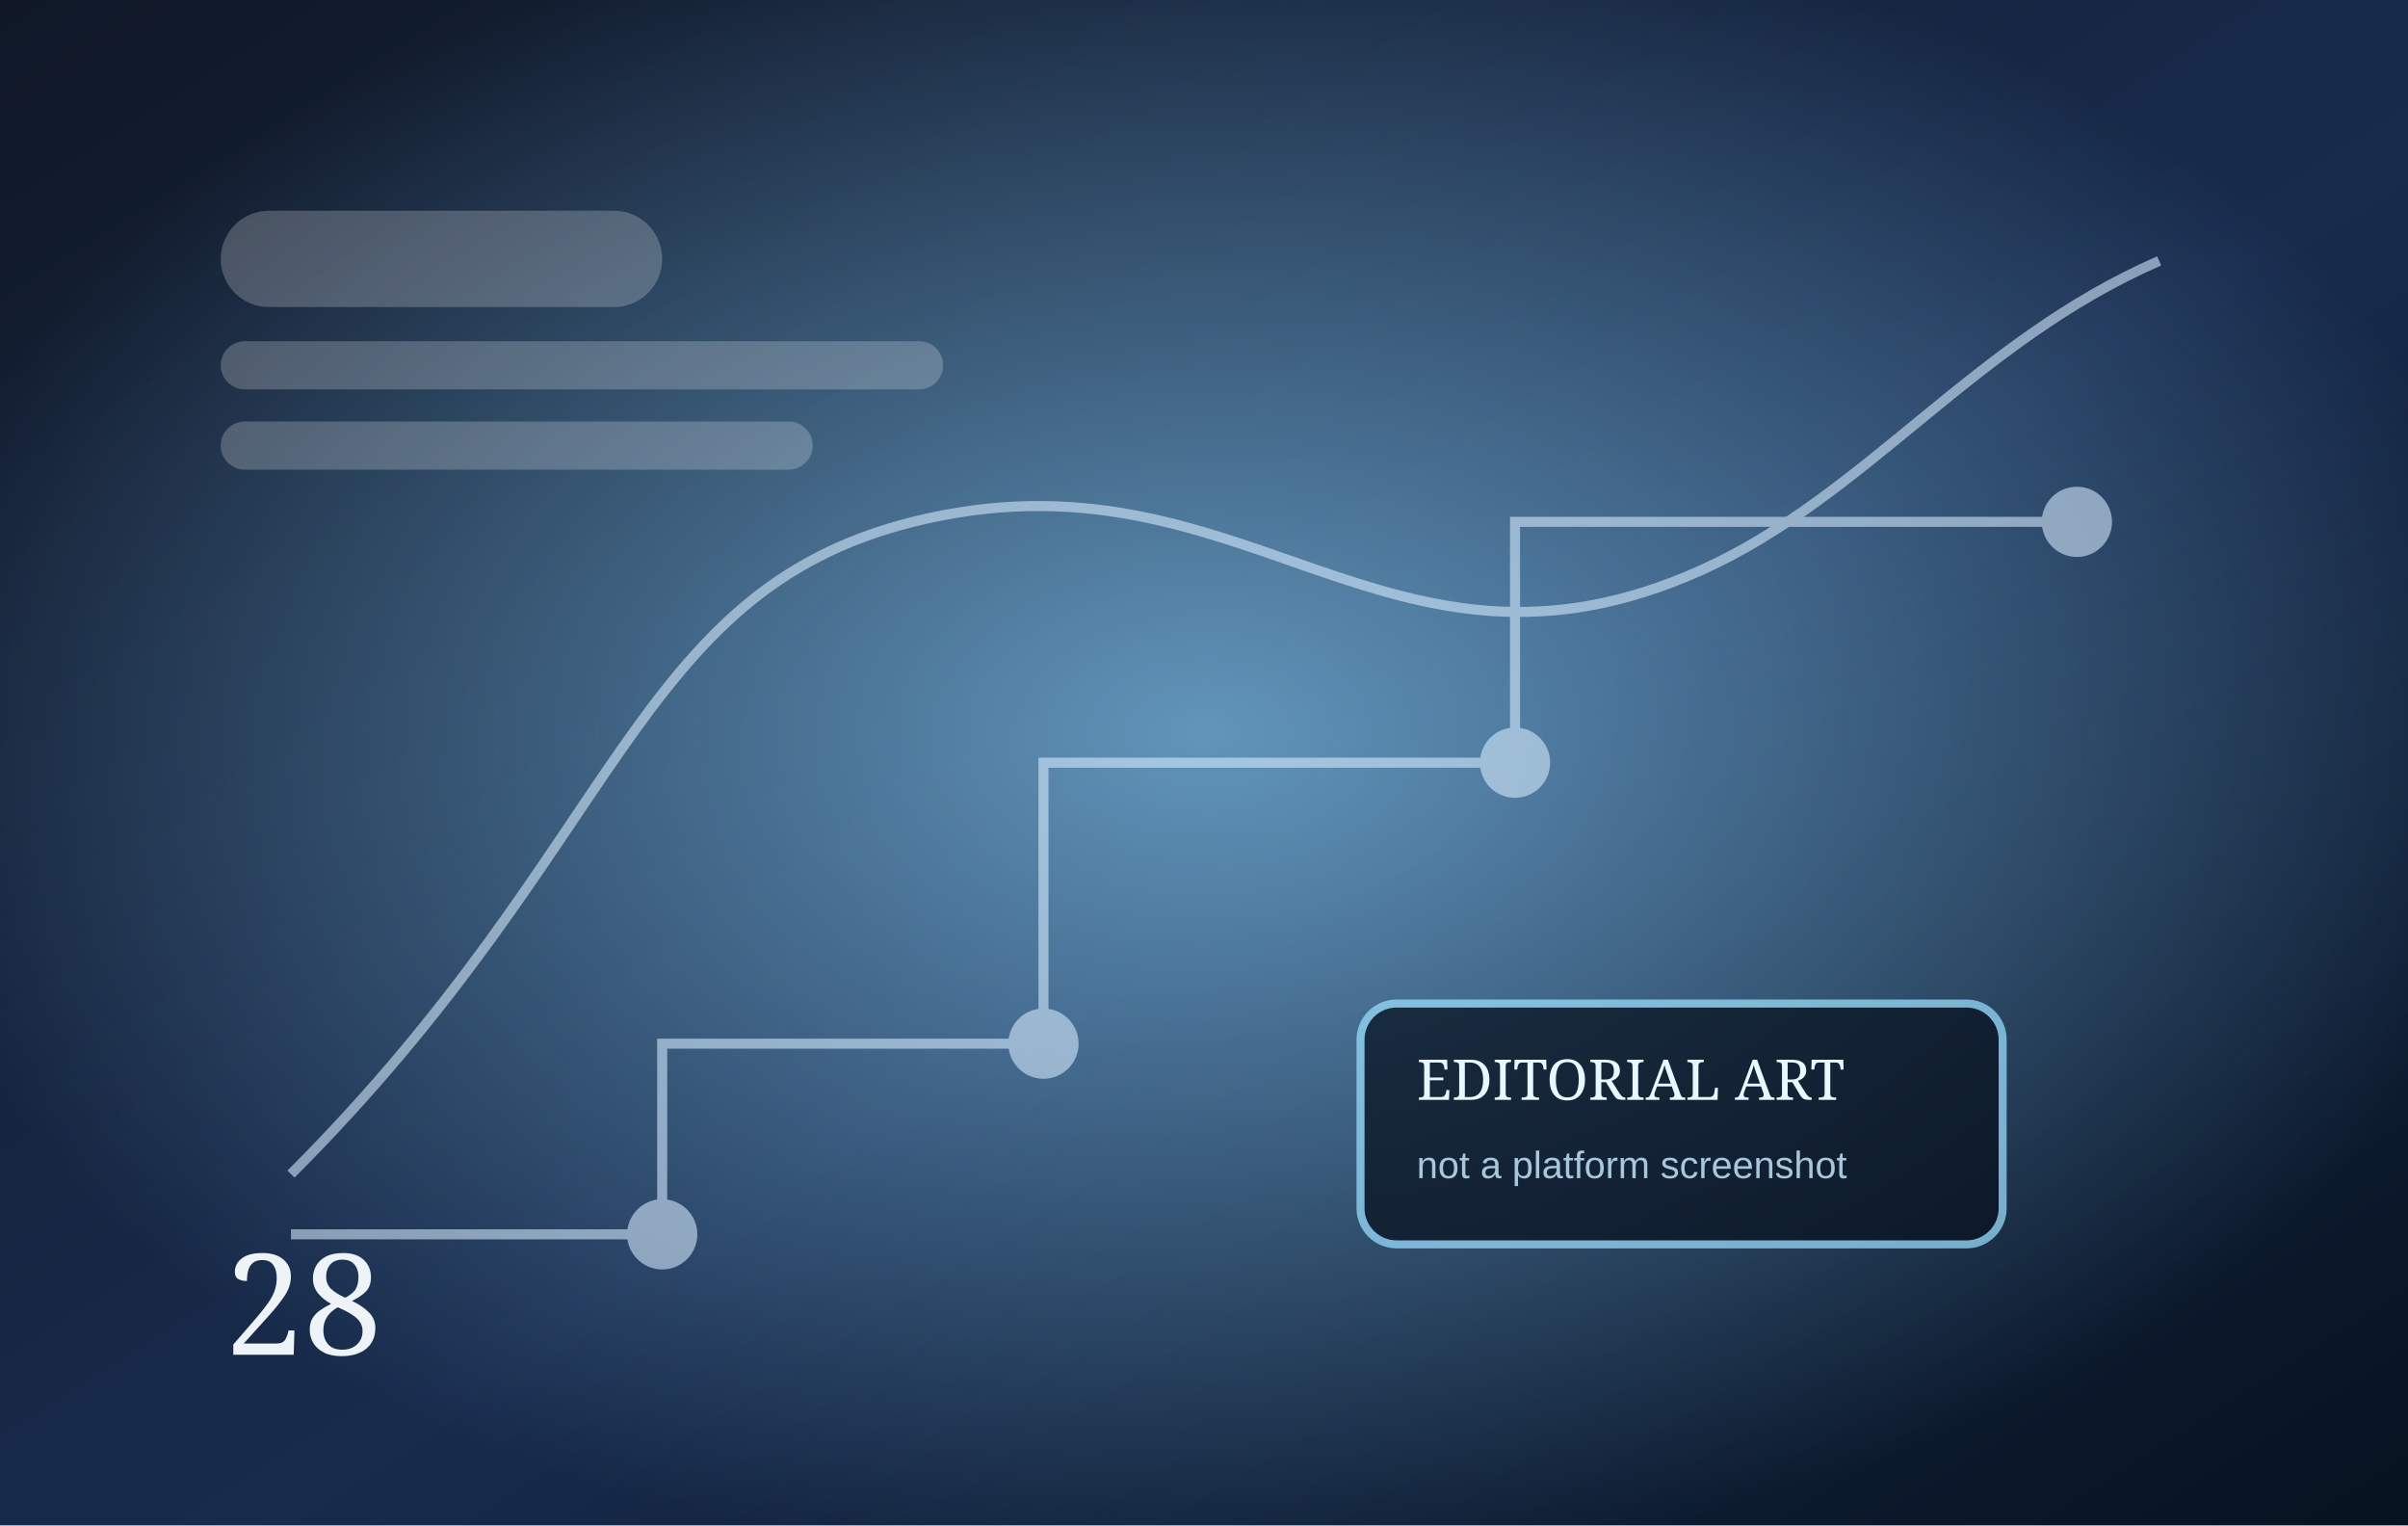
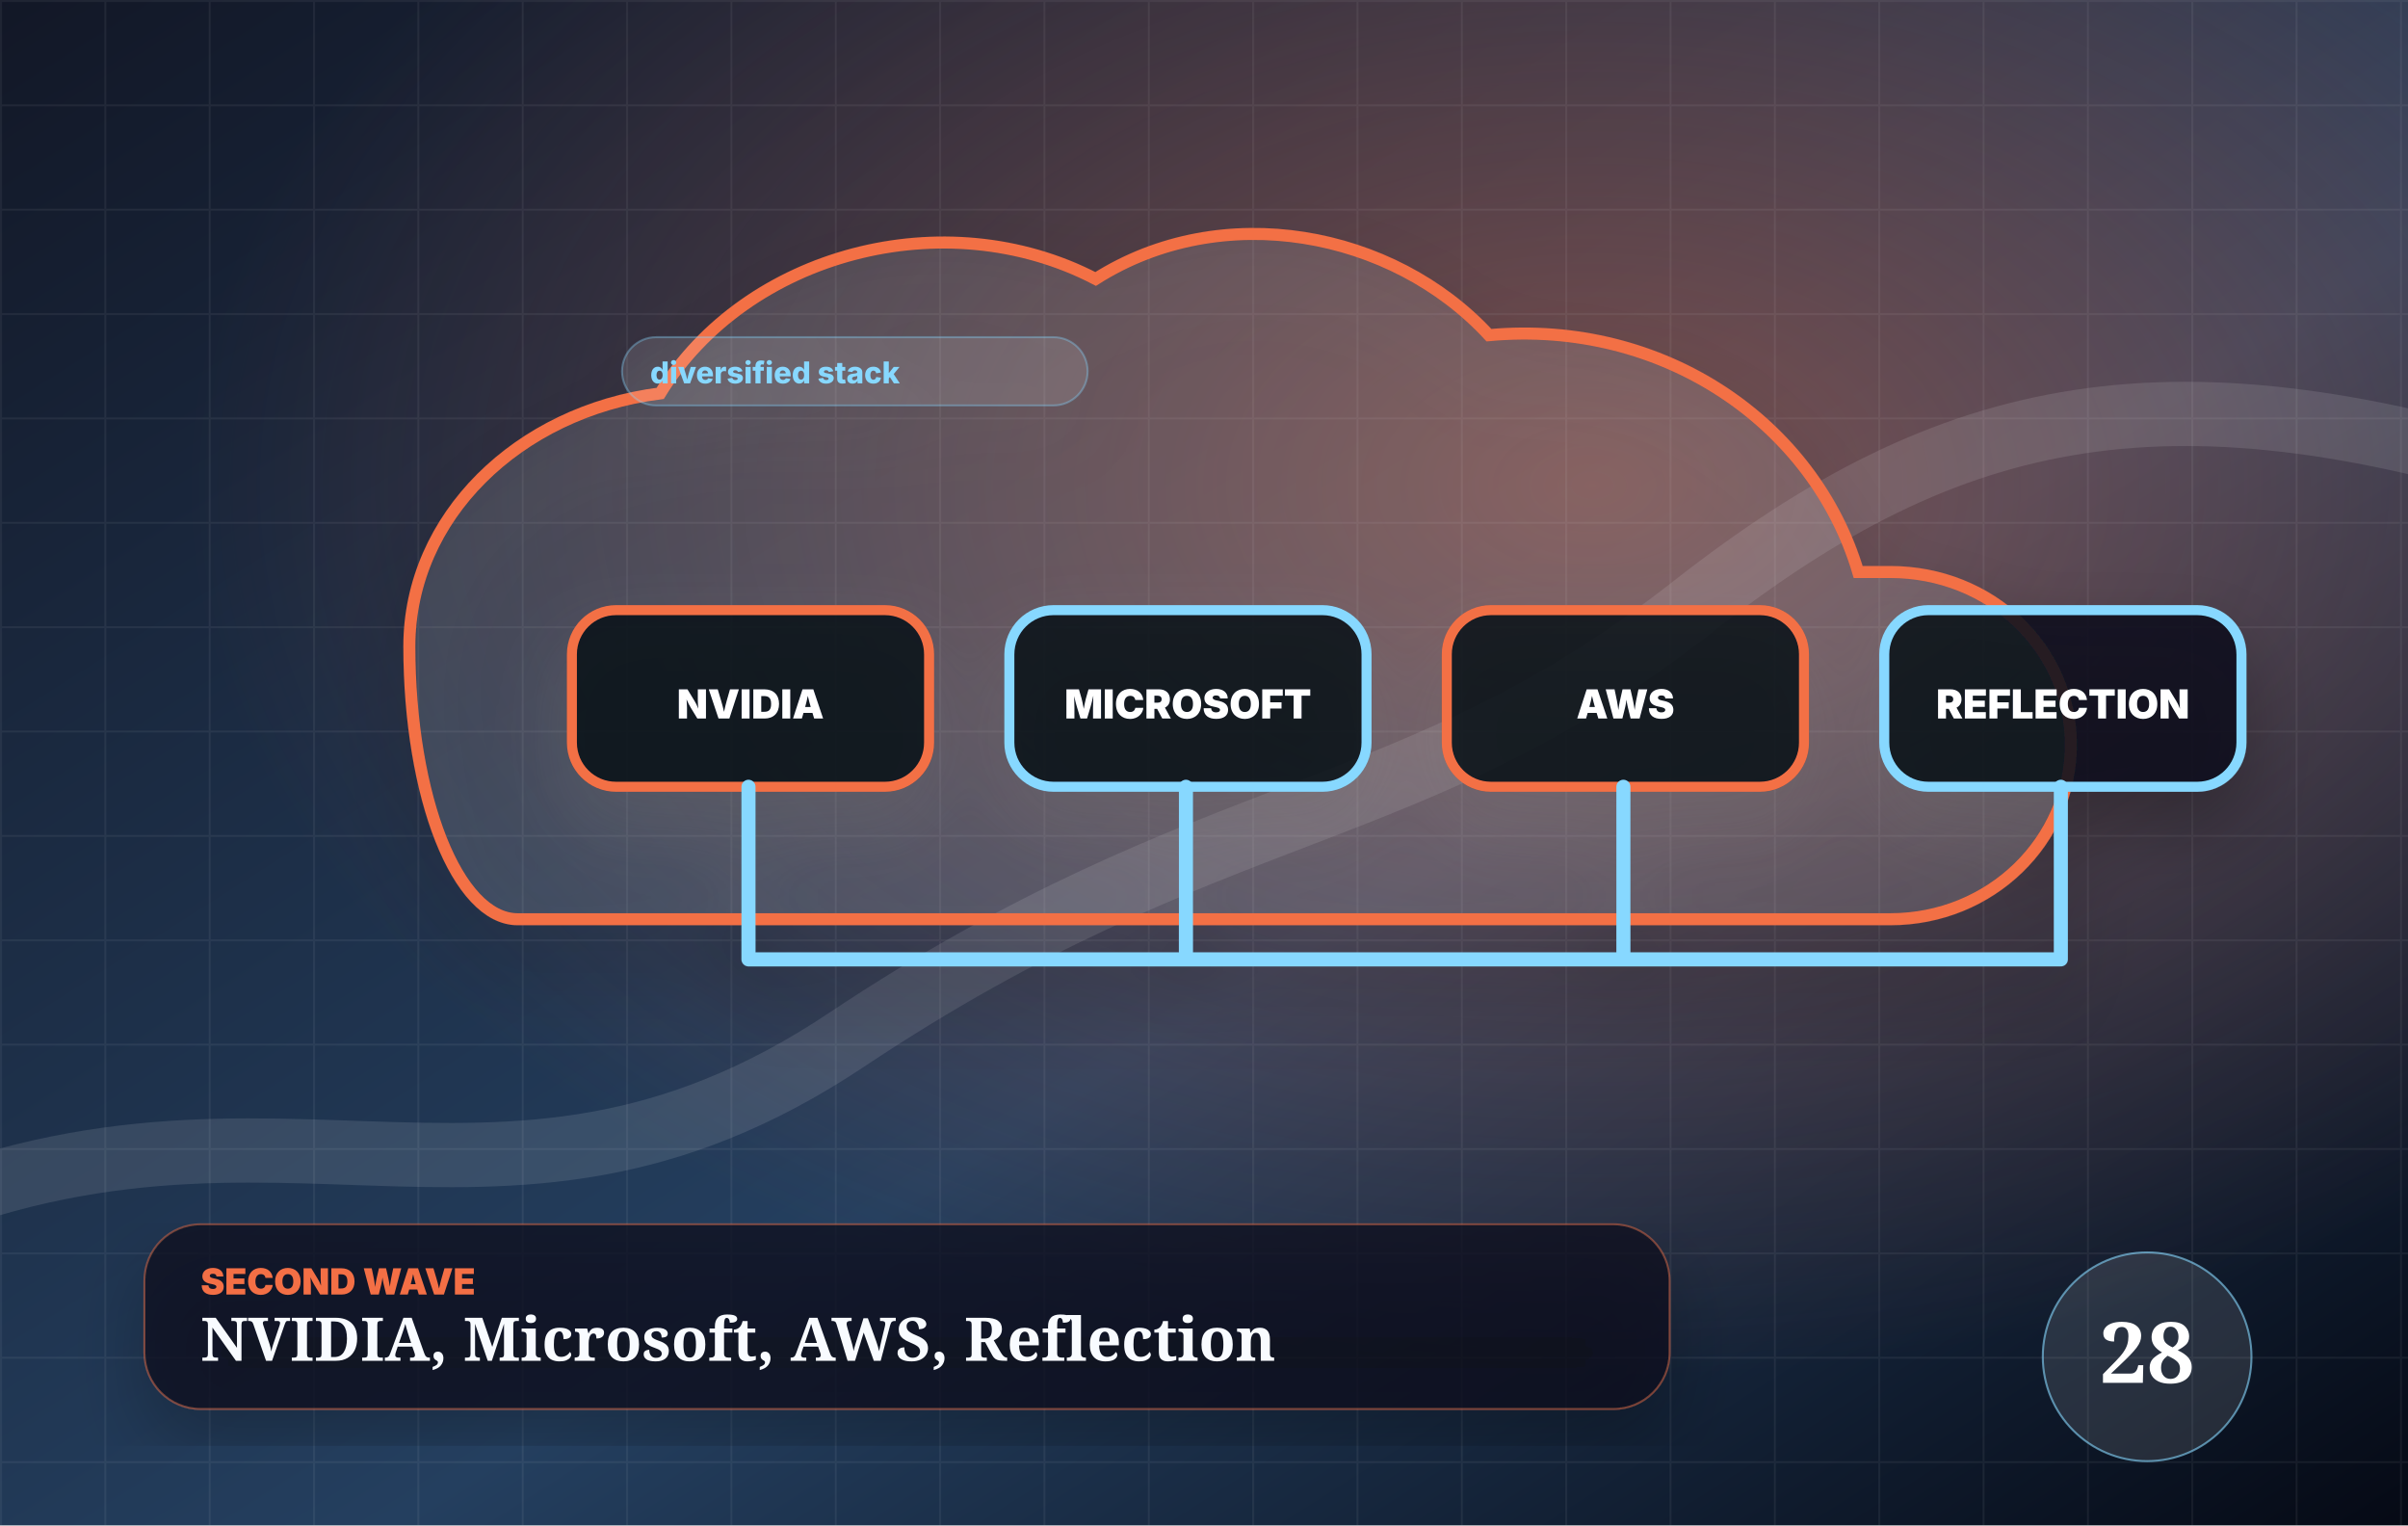
- <svg xmlns="http://www.w3.org/2000/svg" width="1200" height="760" viewBox="0 0 1200 760" role="img" aria-labelledby="title desc">
+ <svg xmlns="http://www.w3.org/2000/svg" width="1200" height="760" viewBox="0 0 1200 760" role="img" aria-labelledby="title-28 desc-28">
  <defs>
-     <linearGradient id="g" x1="0" y1="0" x2="1" y2="1">
-       <stop offset="0" stop-color="#101827" />
-       <stop offset="0.55" stop-color="#182b4d" />
-       <stop offset="1" stop-color="#06121f" />
+     <linearGradient id="bg-28" x1="0" y1="0" x2="1" y2="1">
+       <stop offset="0" stop-color="#121726" />
+       <stop offset="0.58" stop-color="#243f5f" />
+       <stop offset="1" stop-color="#050914" />
    </linearGradient>
-     <radialGradient id="r" cx="50%" cy="48%" r="55%">
-       <stop offset="0" stop-color="#8fd7ff" stop-opacity="0.62" />
-       <stop offset="1" stop-color="#8fd7ff" stop-opacity="0" />
+     <radialGradient id="glow-28" cx="66%" cy="32%" r="58%">
+       <stop offset="0" stop-color="#f36f45" stop-opacity="0.42" />
+       <stop offset="1" stop-color="#f36f45" stop-opacity="0" />
    </radialGradient>
+     <pattern id="grid-28" width="52" height="52" patternUnits="userSpaceOnUse">
+       <path d="M52 0H0V52" fill="none" stroke="#ffffff" stroke-opacity="0.055" stroke-width="2" />
+     </pattern>
+     <filter id="soft-28" x="-20%" y="-20%" width="140%" height="140%">
+       <feDropShadow dx="0" dy="18" stdDeviation="18" flood-color="#000000" flood-opacity="0.32" />
+     </filter>
  </defs>
-   <rect width="1200" height="760" fill="url(#g)" />
-   <rect width="1200" height="760" fill="url(#r)" />
-   <g opacity="0.58" stroke="#d7ecff" stroke-width="5" fill="none">
-     <path d="M145 585 C310 420 315 295 455 260 C620 219 690 355 848 284 C930 247 984 170 1076 130" />
-     <path d="M145 615 L330 615 L330 520 L520 520 L520 380 L755 380 L755 260 L1035 260" />
-     <circle cx="330" cy="615" r="15" fill="#d7ecff" />
-     <circle cx="520" cy="520" r="15" fill="#d7ecff" />
-     <circle cx="755" cy="380" r="15" fill="#d7ecff" />
-     <circle cx="1035" cy="260" r="15" fill="#d7ecff" />
+   <rect width="1200" height="760" fill="url(#bg-28)" />
+   <rect width="1200" height="760" fill="url(#glow-28)" />
+   <rect width="1200" height="760" fill="url(#grid-28)" />
+   <path d="M-80 620C130 515 242 638 422 518C605 396 704 412 844 302C973 201 1082 178 1280 242" fill="none" stroke="#ffffff" stroke-opacity="0.11" stroke-width="32" />
+   <g filter="url(#soft-28)">
+     <path d="M258 458h684c50 0 90-39 90-87s-40-86-90-86h-16c-22-74-97-126-184-118-48-52-133-68-196-28-75-39-174-13-217 57-71 9-125 62-125 126 0 75 24 136 54 136z" fill="#fff" fill-opacity="0.1" stroke="#f36f45" stroke-width="6" />
+     <g transform="translate(285 304)">
+       <rect x="0" y="0" width="178" height="88" rx="22" fill="#08111f" fill-opacity="0.86" stroke="#f36f45" stroke-width="5" />
+       <text x="89" y="54" font-family="Inter, Arial" font-size="20" font-weight="900" fill="#fff" text-anchor="middle">NVIDIA</text>
+     </g>
+     <g transform="translate(503 304)">
+       <rect x="0" y="0" width="178" height="88" rx="22" fill="#08111f" fill-opacity="0.86" stroke="#87d8ff" stroke-width="5" />
+       <text x="89" y="54" font-family="Inter, Arial" font-size="20" font-weight="900" fill="#fff" text-anchor="middle">MICROSOFT</text>
+     </g>
+     <g transform="translate(721 304)">
+       <rect x="0" y="0" width="178" height="88" rx="22" fill="#08111f" fill-opacity="0.86" stroke="#f36f45" stroke-width="5" />
+       <text x="89" y="54" font-family="Inter, Arial" font-size="20" font-weight="900" fill="#fff" text-anchor="middle">AWS</text>
+     </g>
+     <g transform="translate(939 304)">
+       <rect x="0" y="0" width="178" height="88" rx="22" fill="#08111f" fill-opacity="0.86" stroke="#87d8ff" stroke-width="5" />
+       <text x="89" y="54" font-family="Inter, Arial" font-size="20" font-weight="900" fill="#fff" text-anchor="middle">REFLECTION</text>
+     </g>
+     <path d="M373 392v86M591 392v86M809 392v86M1027 392v86M373 478h654" stroke="#87d8ff" stroke-width="7" stroke-linecap="round" />
+     <g>
+       <rect x="310" y="168" width="232" height="34" rx="17" fill="#ffffff" fill-opacity="0.12" stroke="#87d8ff" stroke-opacity="0.35" />
+       <text x="324" y="191" font-family="Inter, Arial, sans-serif" font-size="15" font-weight="800" fill="#87d8ff">diversified stack</text>
+     </g>
  </g>
-   <g opacity="0.22" fill="#ffffff">
-     <rect x="110" y="105" width="220" height="48" rx="24" />
-     <rect x="110" y="170" width="360" height="24" rx="12" />
-     <rect x="110" y="210" width="295" height="24" rx="12" />
+   <g transform="translate(72 610)">
+     <rect x="0" y="0" width="760" height="92" rx="28" fill="#08111f" fill-opacity="0.74" stroke="#f36f45" stroke-opacity="0.45" filter="url(#soft-28)" />
+     <text x="28" y="35" font-family="Inter, Arial, sans-serif" font-size="18" font-weight="900" fill="#f36f45" text-anchor="start">SECOND WAVE</text>
+     <text x="28" y="68" font-family="Georgia, serif" font-size="30" font-weight="850" fill="#f8fbff" text-anchor="start">NVIDIA, Microsoft, AWS, Reflection</text>
  </g>
-   <g transform="translate(678 500)">
-     <rect x="0" y="0" width="320" height="120" rx="18" fill="#07111f" opacity="0.72" stroke="#9bdfff" stroke-width="4" />
-     <text x="28" y="48" font-family="Georgia, serif" font-size="28" fill="#e9f7ff">EDITORIAL ART</text>
-     <text x="28" y="87" font-family="Arial, sans-serif" font-size="19" fill="#a9c7da">not a platform screenshot</text>
+   <g transform="translate(1018 624)">
+     <circle cx="52" cy="52" r="52" fill="#ffffff" fill-opacity="0.11" stroke="#87d8ff" stroke-opacity="0.6" />
+     <text x="52" y="65" font-family="Georgia, serif" font-size="42" font-weight="900" fill="#ffffff" text-anchor="middle">28</text>
  </g>
-   <text x="112" y="675" font-family="Georgia, serif" font-size="70" fill="#f7fbff" opacity="0.96">28</text>
</svg>
